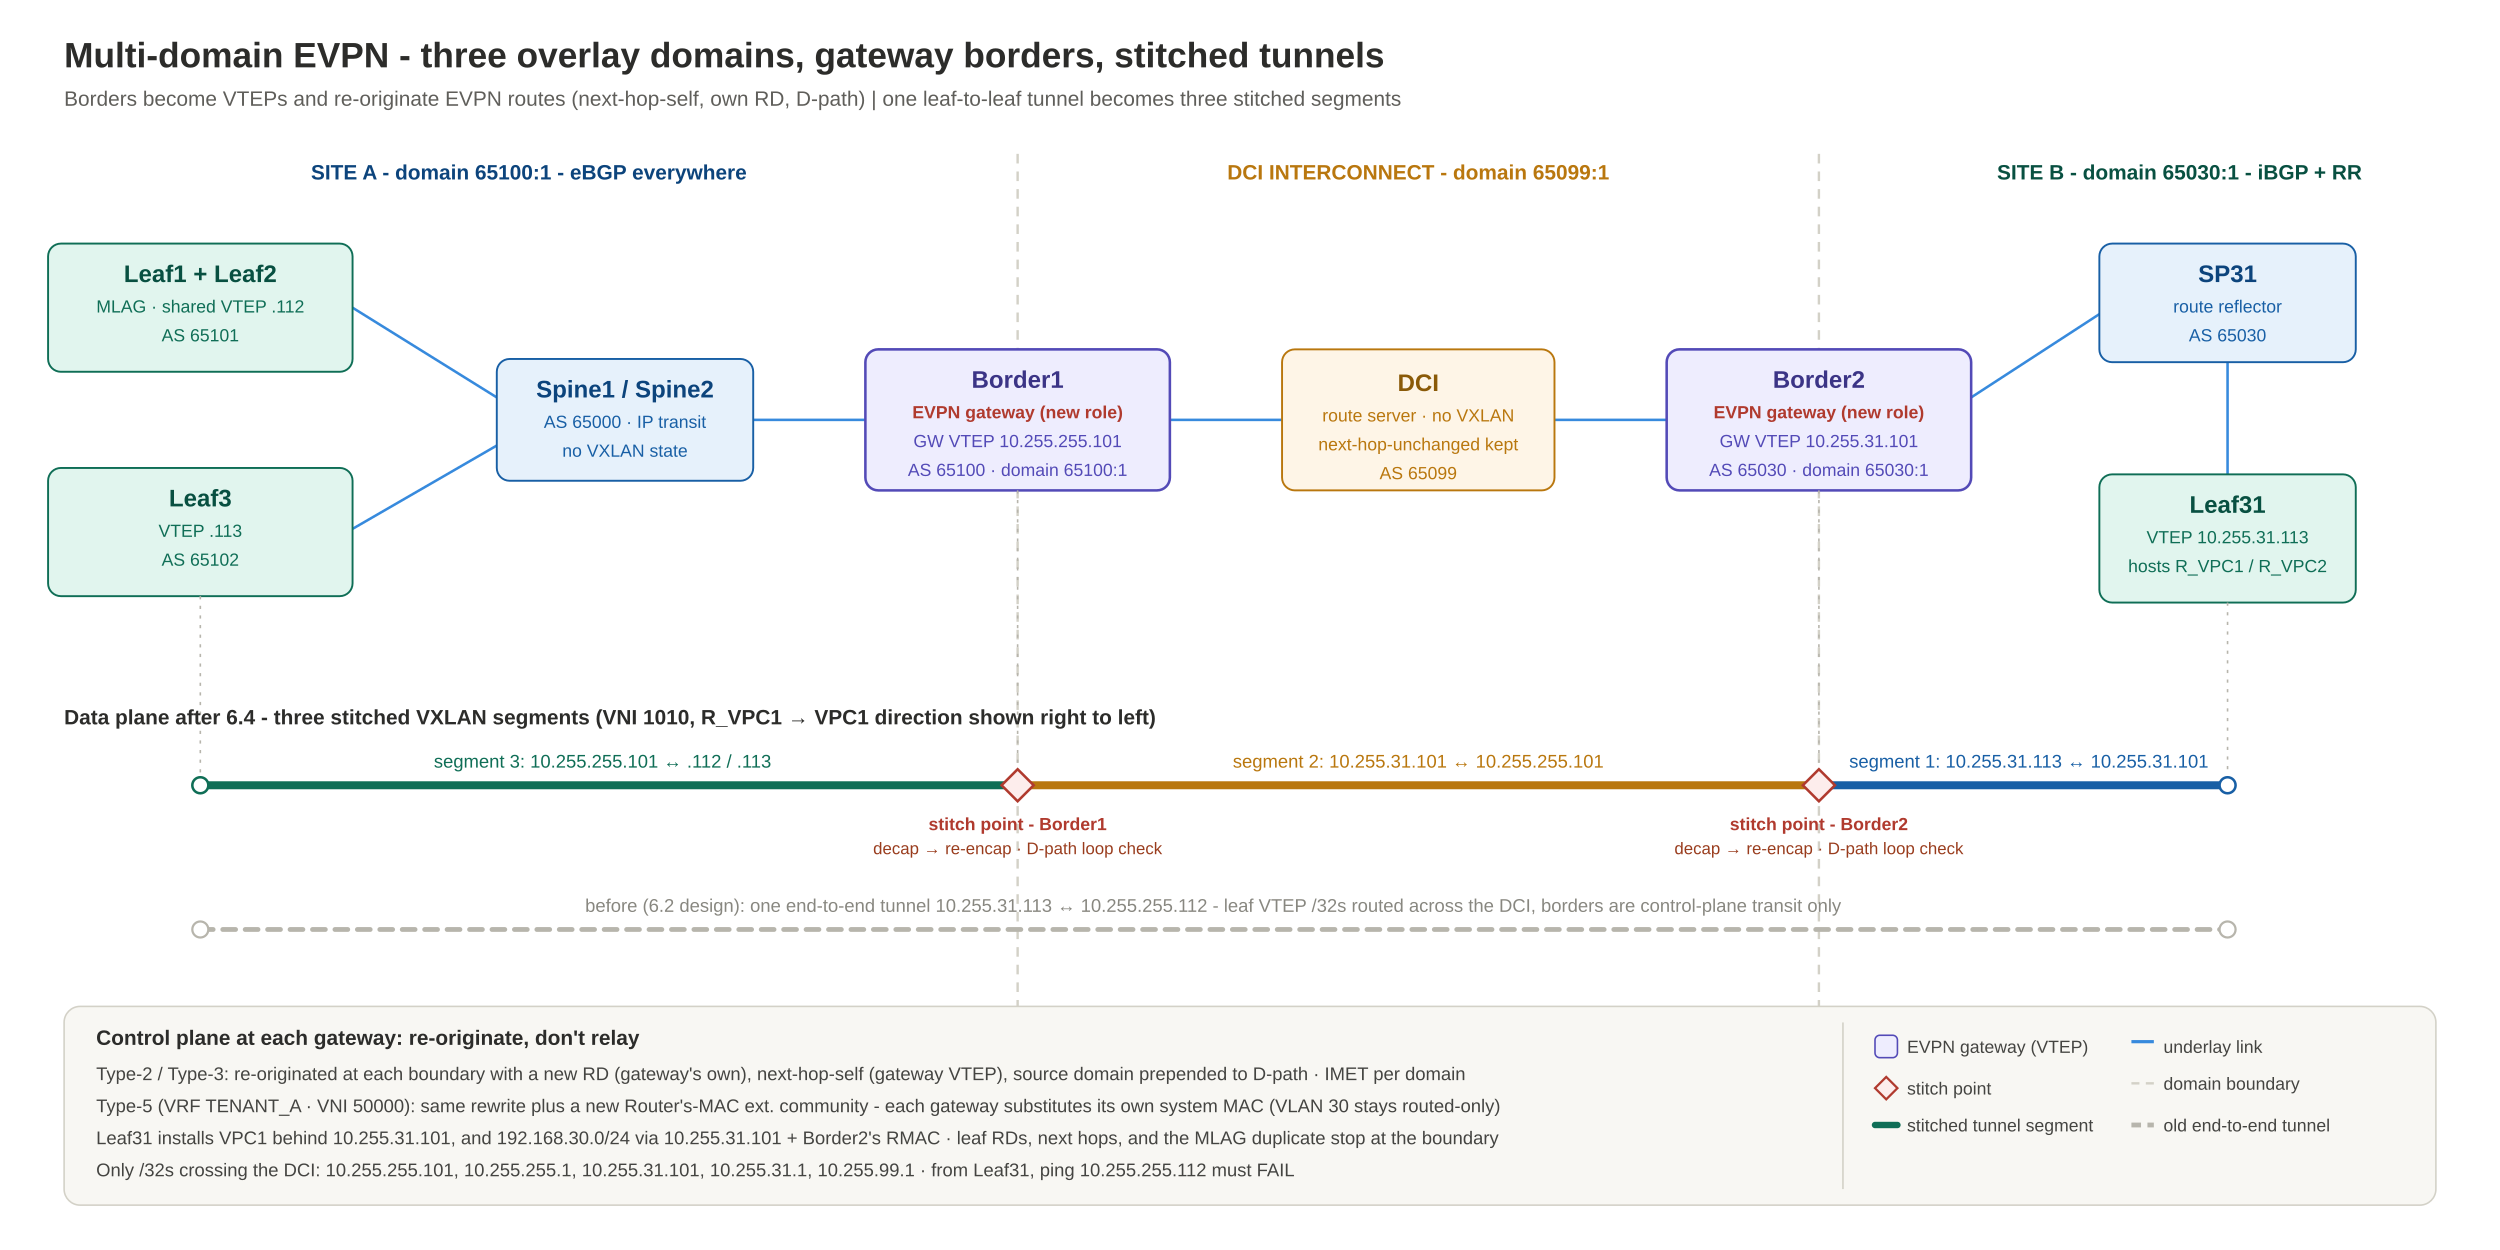
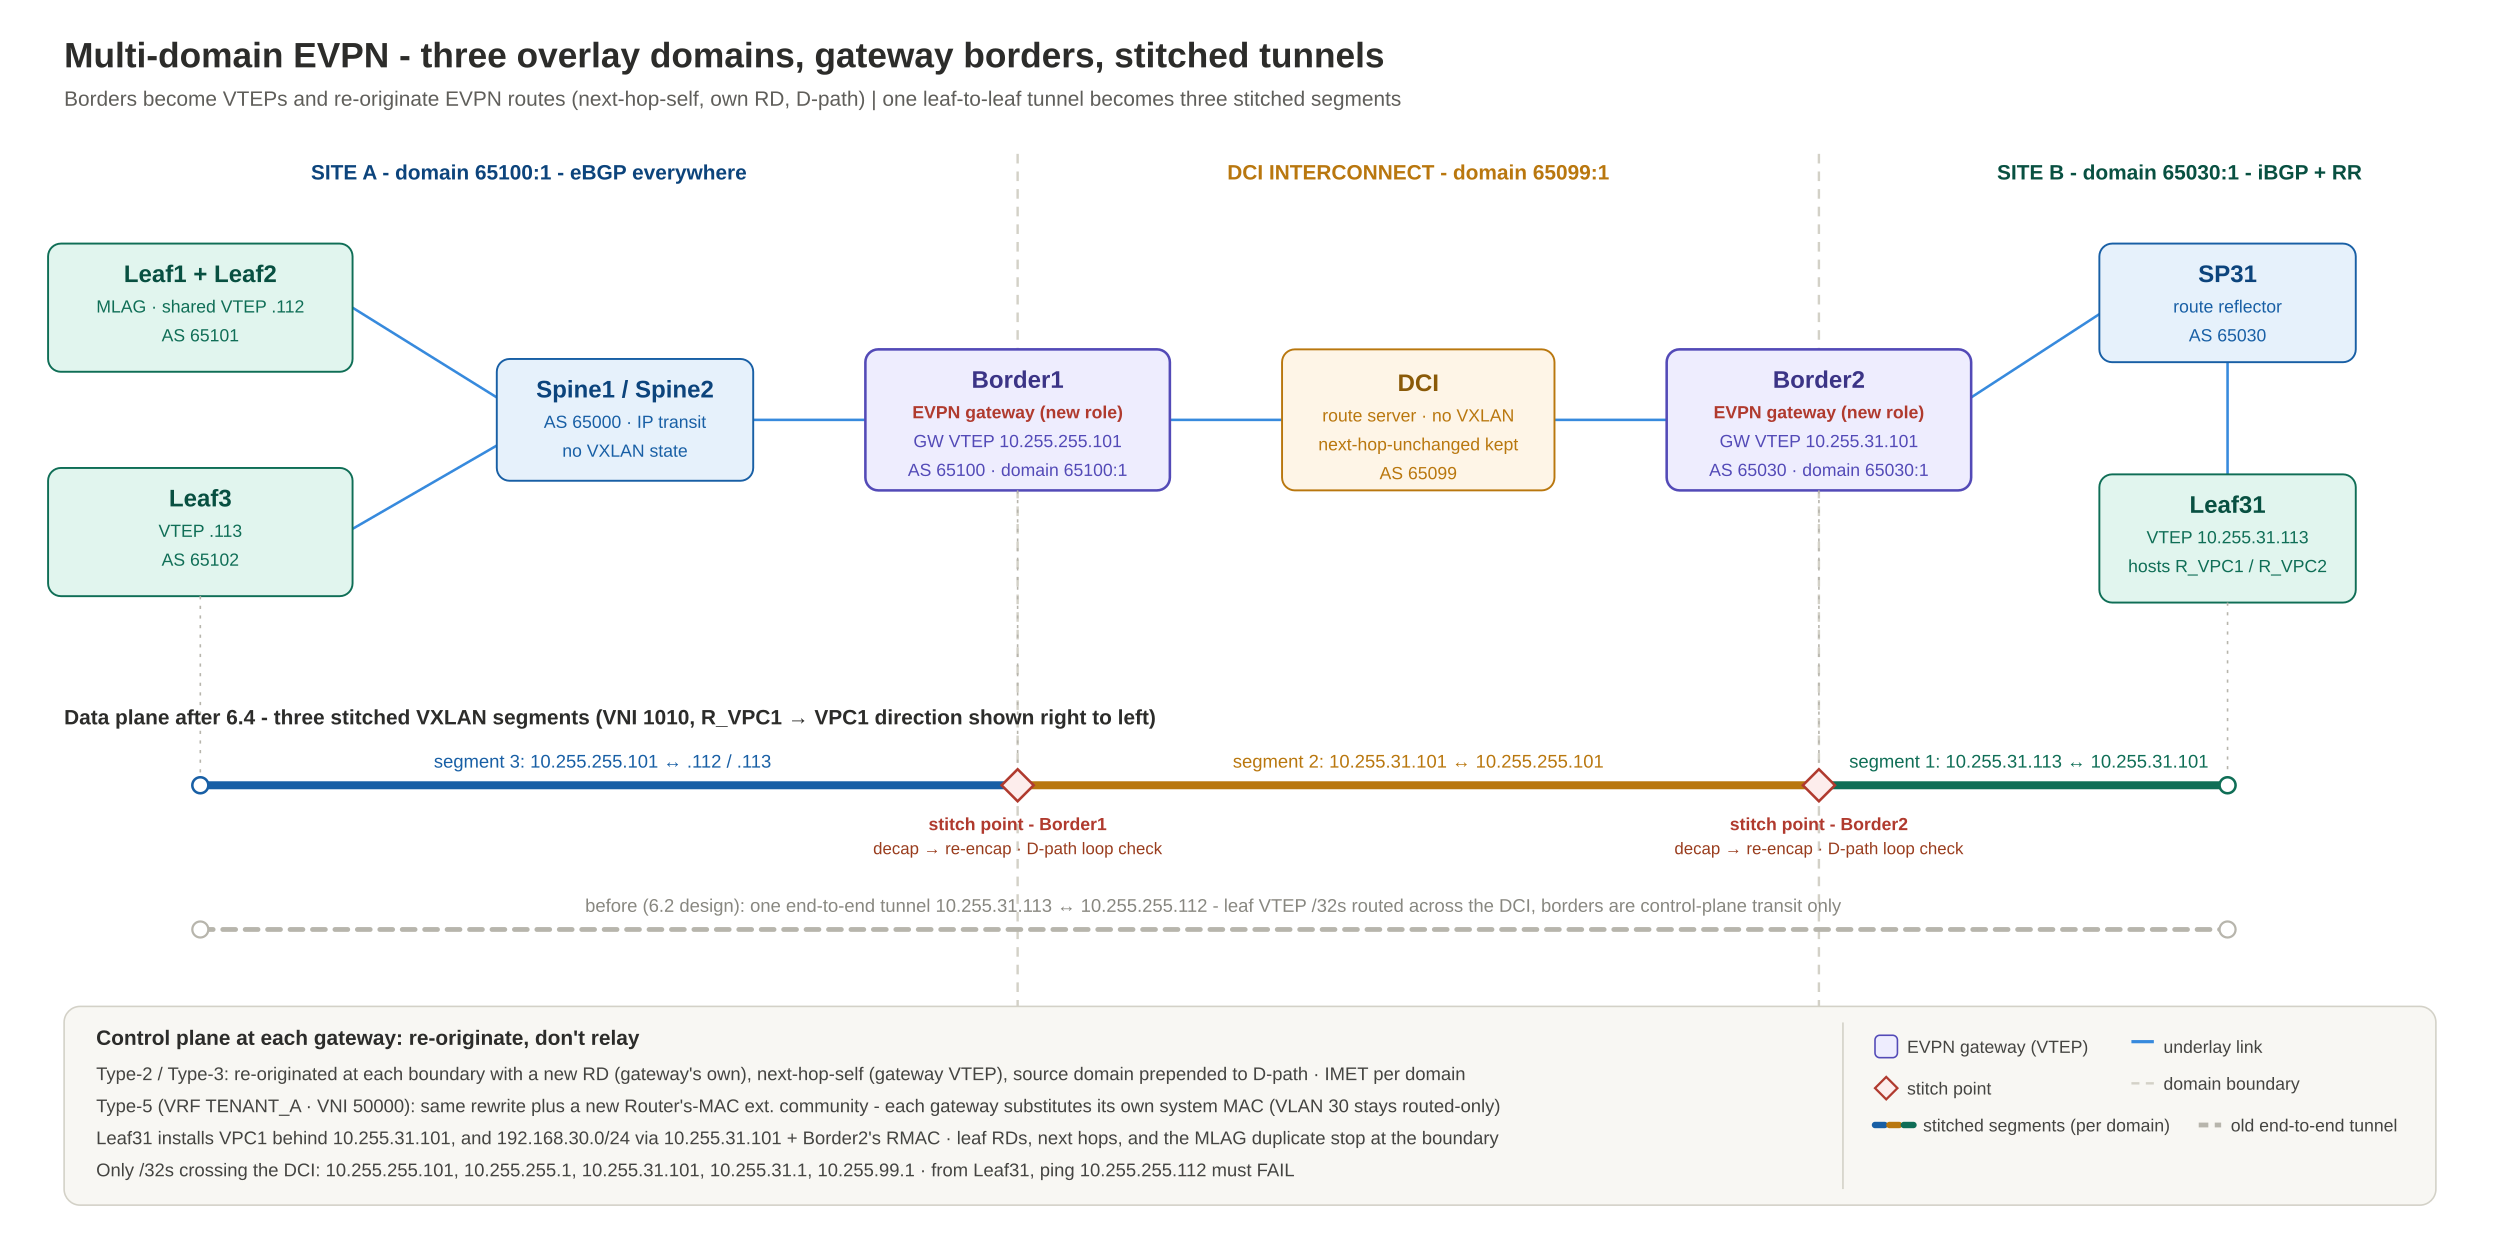
<svg xmlns="http://www.w3.org/2000/svg" width="1560" height="780" viewBox="0 0 1560 780" font-family="Arial, Helvetica, sans-serif">
  <rect x="0" y="0" width="1560" height="780" fill="#ffffff" />
  <text x="40" y="42" font-size="22" font-weight="bold" fill="#2C2C2A">Multi-domain EVPN - three overlay domains, gateway borders, stitched tunnels</text>
  <text x="40" y="66" font-size="13" fill="#5F5E5A">Borders become VTEPs and re-originate EVPN routes (next-hop-self, own RD, D-path)  |  one leaf-to-leaf tunnel becomes three stitched segments</text>
  <line x1="635" y1="96" x2="635" y2="640" stroke="#D3D1C7" stroke-width="1.5" stroke-dasharray="6 5" />
  <line x1="1135" y1="96" x2="1135" y2="640" stroke="#D3D1C7" stroke-width="1.5" stroke-dasharray="6 5" />
  <text x="330" y="112" font-size="13" font-weight="bold" fill="#0C447C" text-anchor="middle">SITE A - domain 65100:1 - eBGP everywhere</text>
  <text x="885" y="112" font-size="13" font-weight="bold" fill="#B9770E" text-anchor="middle">DCI INTERCONNECT - domain 65099:1</text>
  <text x="1360" y="112" font-size="13" font-weight="bold" fill="#085041" text-anchor="middle">SITE B - domain 65030:1 - iBGP + RR</text>
  <g stroke="#378ADD" stroke-width="1.6" fill="none">
    <line x1="220" y1="192" x2="310" y2="248" />
    <line x1="220" y1="330" x2="310" y2="278" />
    <line x1="470" y1="262" x2="540" y2="262" />
    <line x1="730" y1="262" x2="800" y2="262" />
    <line x1="970" y1="262" x2="1040" y2="262" />
    <line x1="1230" y1="248" x2="1310" y2="196" />
    <line x1="1390" y1="226" x2="1390" y2="296" />
  </g>
  <g>
    <rect x="30" y="152" width="190" height="80" rx="8" fill="#E1F5EE" stroke="#0F6E56" stroke-width="1.2" />
    <text x="125" y="176" font-size="15" font-weight="bold" fill="#085041" text-anchor="middle">Leaf1 + Leaf2</text>
    <text x="125" y="195" font-size="11" fill="#0F6E56" text-anchor="middle">MLAG · shared VTEP .112</text>
    <text x="125" y="213" font-size="11" fill="#0F6E56" text-anchor="middle">AS 65101</text>
  </g>
  <g>
    <rect x="30" y="292" width="190" height="80" rx="8" fill="#E1F5EE" stroke="#0F6E56" stroke-width="1.2" />
    <text x="125" y="316" font-size="15" font-weight="bold" fill="#085041" text-anchor="middle">Leaf3</text>
    <text x="125" y="335" font-size="11" fill="#0F6E56" text-anchor="middle">VTEP .113</text>
    <text x="125" y="353" font-size="11" fill="#0F6E56" text-anchor="middle">AS 65102</text>
  </g>
  <g>
    <rect x="310" y="224" width="160" height="76" rx="8" fill="#E6F1FB" stroke="#185FA5" stroke-width="1.2" />
    <text x="390" y="248" font-size="15" font-weight="bold" fill="#0C447C" text-anchor="middle">Spine1 / Spine2</text>
    <text x="390" y="267" font-size="11" fill="#185FA5" text-anchor="middle">AS 65000 · IP transit</text>
    <text x="390" y="285" font-size="11" fill="#185FA5" text-anchor="middle">no VXLAN state</text>
  </g>
  <g>
    <rect x="540" y="218" width="190" height="88" rx="8" fill="#EEEDFE" stroke="#534AB7" stroke-width="1.6" />
    <text x="635" y="242" font-size="15" font-weight="bold" fill="#3B3486" text-anchor="middle">Border1</text>
    <text x="635" y="261" font-size="11" font-weight="bold" fill="#B03A2E" text-anchor="middle">EVPN gateway (new role)</text>
    <text x="635" y="279" font-size="11" fill="#534AB7" text-anchor="middle">GW VTEP 10.255.255.101</text>
    <text x="635" y="297" font-size="11" fill="#534AB7" text-anchor="middle">AS 65100 · domain 65100:1</text>
  </g>
  <g>
    <rect x="800" y="218" width="170" height="88" rx="8" fill="#FEF5E7" stroke="#B9770E" stroke-width="1.2" />
    <text x="885" y="244" font-size="15" font-weight="bold" fill="#8A5A08" text-anchor="middle">DCI</text>
    <text x="885" y="263" font-size="11" fill="#B9770E" text-anchor="middle">route server · no VXLAN</text>
    <text x="885" y="281" font-size="11" fill="#B9770E" text-anchor="middle">next-hop-unchanged kept</text>
    <text x="885" y="299" font-size="11" fill="#B9770E" text-anchor="middle">AS 65099</text>
  </g>
  <g>
    <rect x="1040" y="218" width="190" height="88" rx="8" fill="#EEEDFE" stroke="#534AB7" stroke-width="1.6" />
    <text x="1135" y="242" font-size="15" font-weight="bold" fill="#3B3486" text-anchor="middle">Border2</text>
    <text x="1135" y="261" font-size="11" font-weight="bold" fill="#B03A2E" text-anchor="middle">EVPN gateway (new role)</text>
    <text x="1135" y="279" font-size="11" fill="#534AB7" text-anchor="middle">GW VTEP 10.255.31.101</text>
    <text x="1135" y="297" font-size="11" fill="#534AB7" text-anchor="middle">AS 65030 · domain 65030:1</text>
  </g>
  <g>
    <rect x="1310" y="152" width="160" height="74" rx="8" fill="#E6F1FB" stroke="#185FA5" stroke-width="1.2" />
    <text x="1390" y="176" font-size="15" font-weight="bold" fill="#0C447C" text-anchor="middle">SP31</text>
    <text x="1390" y="195" font-size="11" fill="#185FA5" text-anchor="middle">route reflector</text>
    <text x="1390" y="213" font-size="11" fill="#185FA5" text-anchor="middle">AS 65030</text>
  </g>
  <g>
    <rect x="1310" y="296" width="160" height="80" rx="8" fill="#E1F5EE" stroke="#0F6E56" stroke-width="1.2" />
    <text x="1390" y="320" font-size="15" font-weight="bold" fill="#085041" text-anchor="middle">Leaf31</text>
    <text x="1390" y="339" font-size="11" fill="#0F6E56" text-anchor="middle">VTEP 10.255.31.113</text>
    <text x="1390" y="357" font-size="11" fill="#0F6E56" text-anchor="middle">hosts R_VPC1 / R_VPC2</text>
  </g>
  <g stroke="#B7B5AC" stroke-width="1" stroke-dasharray="2 4">
    <line x1="125" y1="372" x2="125" y2="482" />
    <line x1="635" y1="306" x2="635" y2="482" />
    <line x1="1135" y1="306" x2="1135" y2="482" />
    <line x1="1390" y1="376" x2="1390" y2="482" />
  </g>
  <text x="40" y="452" font-size="13" font-weight="bold" fill="#2C2C2A">Data plane after 6.4 - three stitched VXLAN segments (VNI 1010, R_VPC1 → VPC1 direction shown right to left)</text>
-   <line x1="125" y1="490" x2="627" y2="490" stroke="#0F6E56" stroke-width="5" stroke-linecap="round" />
-   <text x="376" y="479" font-size="11.5" fill="#0F6E56" text-anchor="middle">segment 3:  10.255.255.101 ↔ .112 / .113</text>
+   <line x1="125" y1="490" x2="627" y2="490" stroke="#185FA5" stroke-width="5" stroke-linecap="round" />
+   <text x="376" y="479" font-size="11.5" fill="#185FA5" text-anchor="middle">segment 3:  10.255.255.101 ↔ .112 / .113</text>
  <line x1="643" y1="490" x2="1127" y2="490" stroke="#B9770E" stroke-width="5" stroke-linecap="round" />
  <text x="885" y="479" font-size="11.5" fill="#B9770E" text-anchor="middle">segment 2:  10.255.31.101 ↔ 10.255.255.101</text>
-   <line x1="1143" y1="490" x2="1390" y2="490" stroke="#185FA5" stroke-width="5" stroke-linecap="round" />
-   <text x="1266" y="479" font-size="11.5" fill="#185FA5" text-anchor="middle">segment 1:  10.255.31.113 ↔ 10.255.31.101</text>
+   <line x1="1143" y1="490" x2="1390" y2="490" stroke="#0F6E56" stroke-width="5" stroke-linecap="round" />
+   <text x="1266" y="479" font-size="11.5" fill="#0F6E56" text-anchor="middle">segment 1:  10.255.31.113 ↔ 10.255.31.101</text>
  <g fill="#ffffff" stroke-width="1.6">
-     <circle cx="125" cy="490" r="5" stroke="#0F6E56" />
-     <circle cx="1390" cy="490" r="5" stroke="#185FA5" />
+     <circle cx="125" cy="490" r="5" stroke="#185FA5" />
+     <circle cx="1390" cy="490" r="5" stroke="#0F6E56" />
  </g>
  <g fill="#FDEDEC" stroke="#B03A2E" stroke-width="1.6">
    <path d="M 635 480 L 645 490 L 635 500 L 625 490 Z" />
    <path d="M 1135 480 L 1145 490 L 1135 500 L 1125 490 Z" />
  </g>
  <text x="635" y="518" font-size="11" font-weight="bold" fill="#B03A2E" text-anchor="middle">stitch point - Border1</text>
  <text x="635" y="533" font-size="10.5" fill="#993C1D" text-anchor="middle">decap → re-encap · D-path loop check</text>
  <text x="1135" y="518" font-size="11" font-weight="bold" fill="#B03A2E" text-anchor="middle">stitch point - Border2</text>
  <text x="1135" y="533" font-size="10.5" fill="#993C1D" text-anchor="middle">decap → re-encap · D-path loop check</text>
  <line x1="125" y1="580" x2="1390" y2="580" stroke="#B7B5AC" stroke-width="3" stroke-dasharray="8 6" stroke-linecap="round" />
  <g fill="#ffffff" stroke="#B7B5AC" stroke-width="1.4">
    <circle cx="125" cy="580" r="5" />
    <circle cx="1390" cy="580" r="5" />
  </g>
  <text x="757" y="569" font-size="11.5" fill="#888780" text-anchor="middle">before (6.2 design): one end-to-end tunnel 10.255.31.113 ↔ 10.255.255.112 - leaf VTEP /32s routed across the DCI, borders are control-plane transit only</text>
  <rect x="40" y="628" width="1480" height="124" rx="10" fill="#F8F7F3" stroke="#D3D1C7" stroke-width="1" />
  <text x="60" y="652" font-size="13" font-weight="bold" fill="#2C2C2A">Control plane at each gateway: re-originate, don't relay</text>
  <g font-size="11.5" fill="#444441">
    <text x="60" y="674">Type-2 / Type-3: re-originated at each boundary with a new RD (gateway's own), next-hop-self (gateway VTEP), source domain prepended to D-path · IMET per domain</text>
    <text x="60" y="694">Type-5 (VRF TENANT_A · VNI 50000): same rewrite plus a new Router's-MAC ext. community - each gateway substitutes its own system MAC (VLAN 30 stays routed-only)</text>
    <text x="60" y="714">Leaf31 installs VPC1 behind 10.255.31.101, and 192.168.30.0/24 via 10.255.31.101 + Border2's RMAC · leaf RDs, next hops, and the MLAG duplicate stop at the boundary</text>
    <text x="60" y="734">Only /32s crossing the DCI: 10.255.255.101, 10.255.255.1, 10.255.31.101, 10.255.31.1, 10.255.99.1 · from Leaf31, ping 10.255.255.112 must FAIL</text>
  </g>
  <line x1="1150" y1="638" x2="1150" y2="742" stroke="#D3D1C7" stroke-width="1" />
  <g font-size="11" fill="#444441">
    <rect x="1170" y="646" width="14" height="14" rx="3" fill="#EEEDFE" stroke="#534AB7" />
    <text x="1190" y="657">EVPN gateway (VTEP)</text>
    <path d="M 1177 672 L 1184 679 L 1177 686 L 1170 679 Z" fill="#FDEDEC" stroke="#B03A2E" stroke-width="1.4" />
    <text x="1190" y="683">stitch point</text>
-     <line x1="1170" y1="702" x2="1184" y2="702" stroke="#0F6E56" stroke-width="4" stroke-linecap="round" />
-     <text x="1190" y="706">stitched tunnel segment</text>
-     <line x1="1330" y1="702" x2="1344" y2="702" stroke="#B7B5AC" stroke-width="3" stroke-dasharray="6 4" />
-     <text x="1350" y="706">old end-to-end tunnel</text>
+     <line x1="1170" y1="702" x2="1176" y2="702" stroke="#185FA5" stroke-width="4" stroke-linecap="round" />
+     <line x1="1179" y1="702" x2="1185" y2="702" stroke="#B9770E" stroke-width="4" stroke-linecap="round" />
+     <line x1="1188" y1="702" x2="1194" y2="702" stroke="#0F6E56" stroke-width="4" stroke-linecap="round" />
+     <text x="1200" y="706">stitched segments (per domain)</text>
+     <line x1="1372" y1="702" x2="1386" y2="702" stroke="#B7B5AC" stroke-width="3" stroke-dasharray="6 4" />
+     <text x="1392" y="706">old end-to-end tunnel</text>
    <line x1="1330" y1="650" x2="1344" y2="650" stroke="#378ADD" stroke-width="2" />
    <text x="1350" y="657">underlay link</text>
    <line x1="1330" y1="676" x2="1344" y2="676" stroke="#D3D1C7" stroke-width="1.5" stroke-dasharray="5 4" />
    <text x="1350" y="680">domain boundary</text>
  </g>
</svg>
